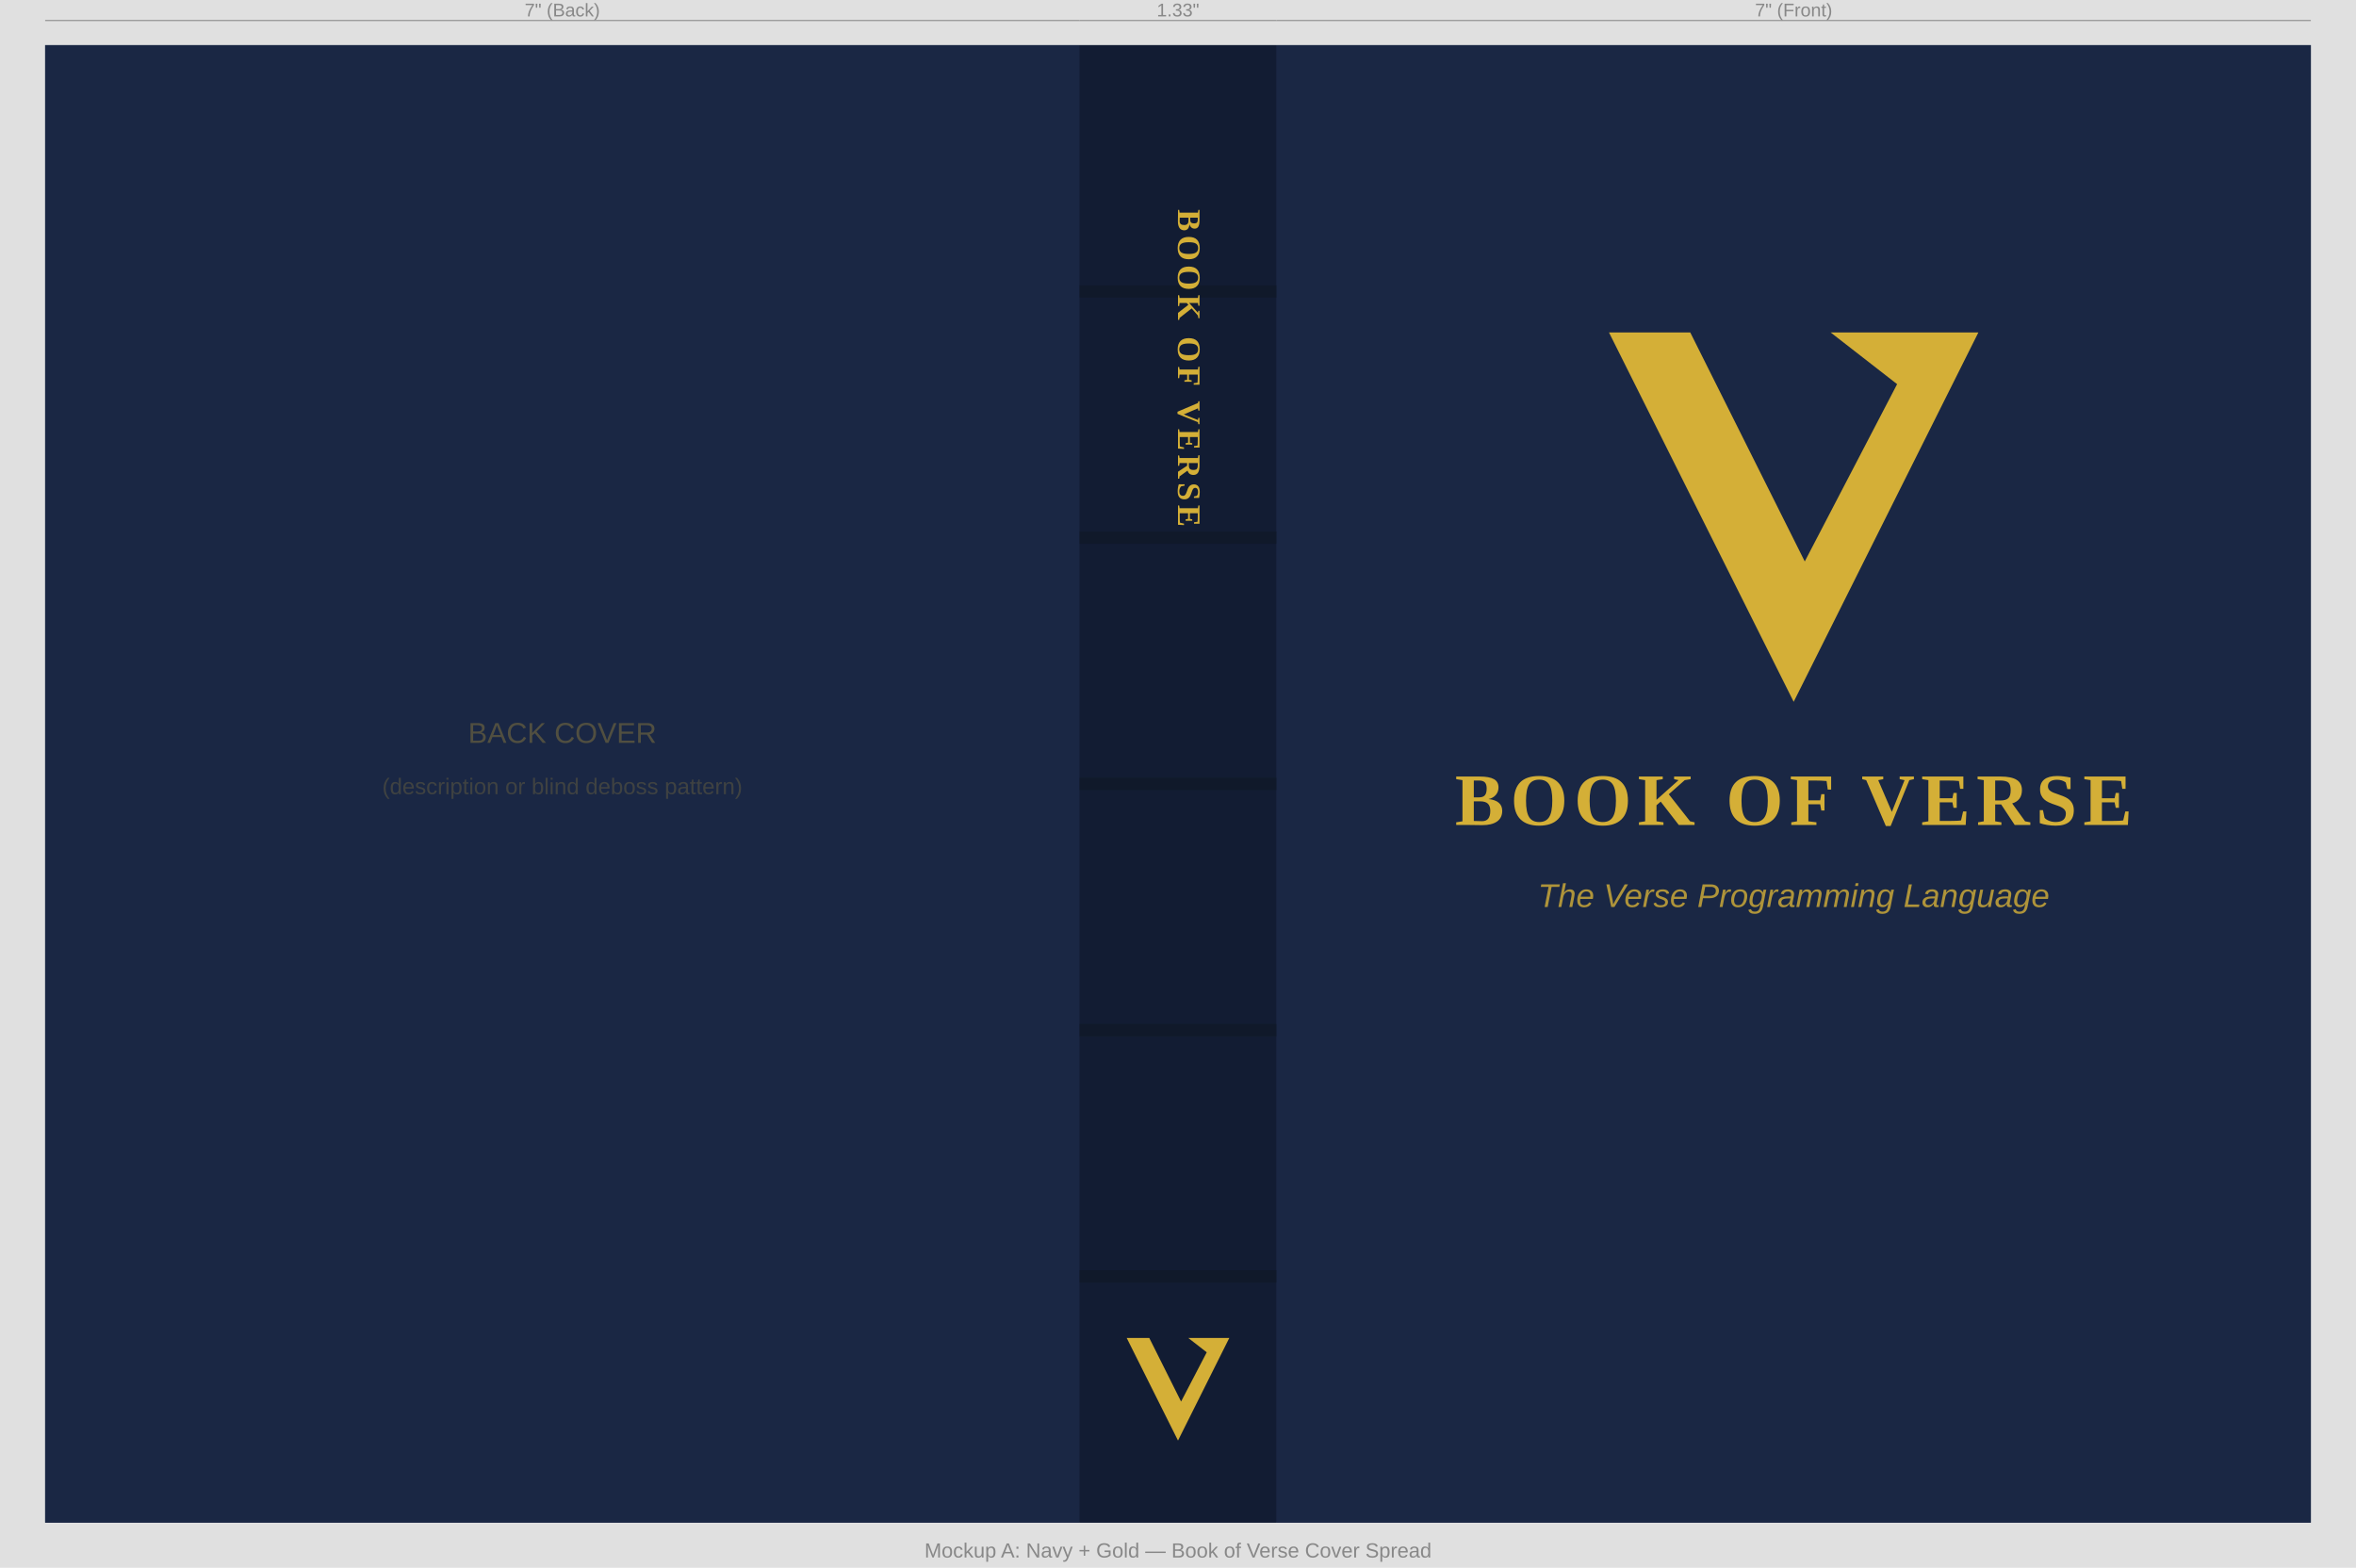
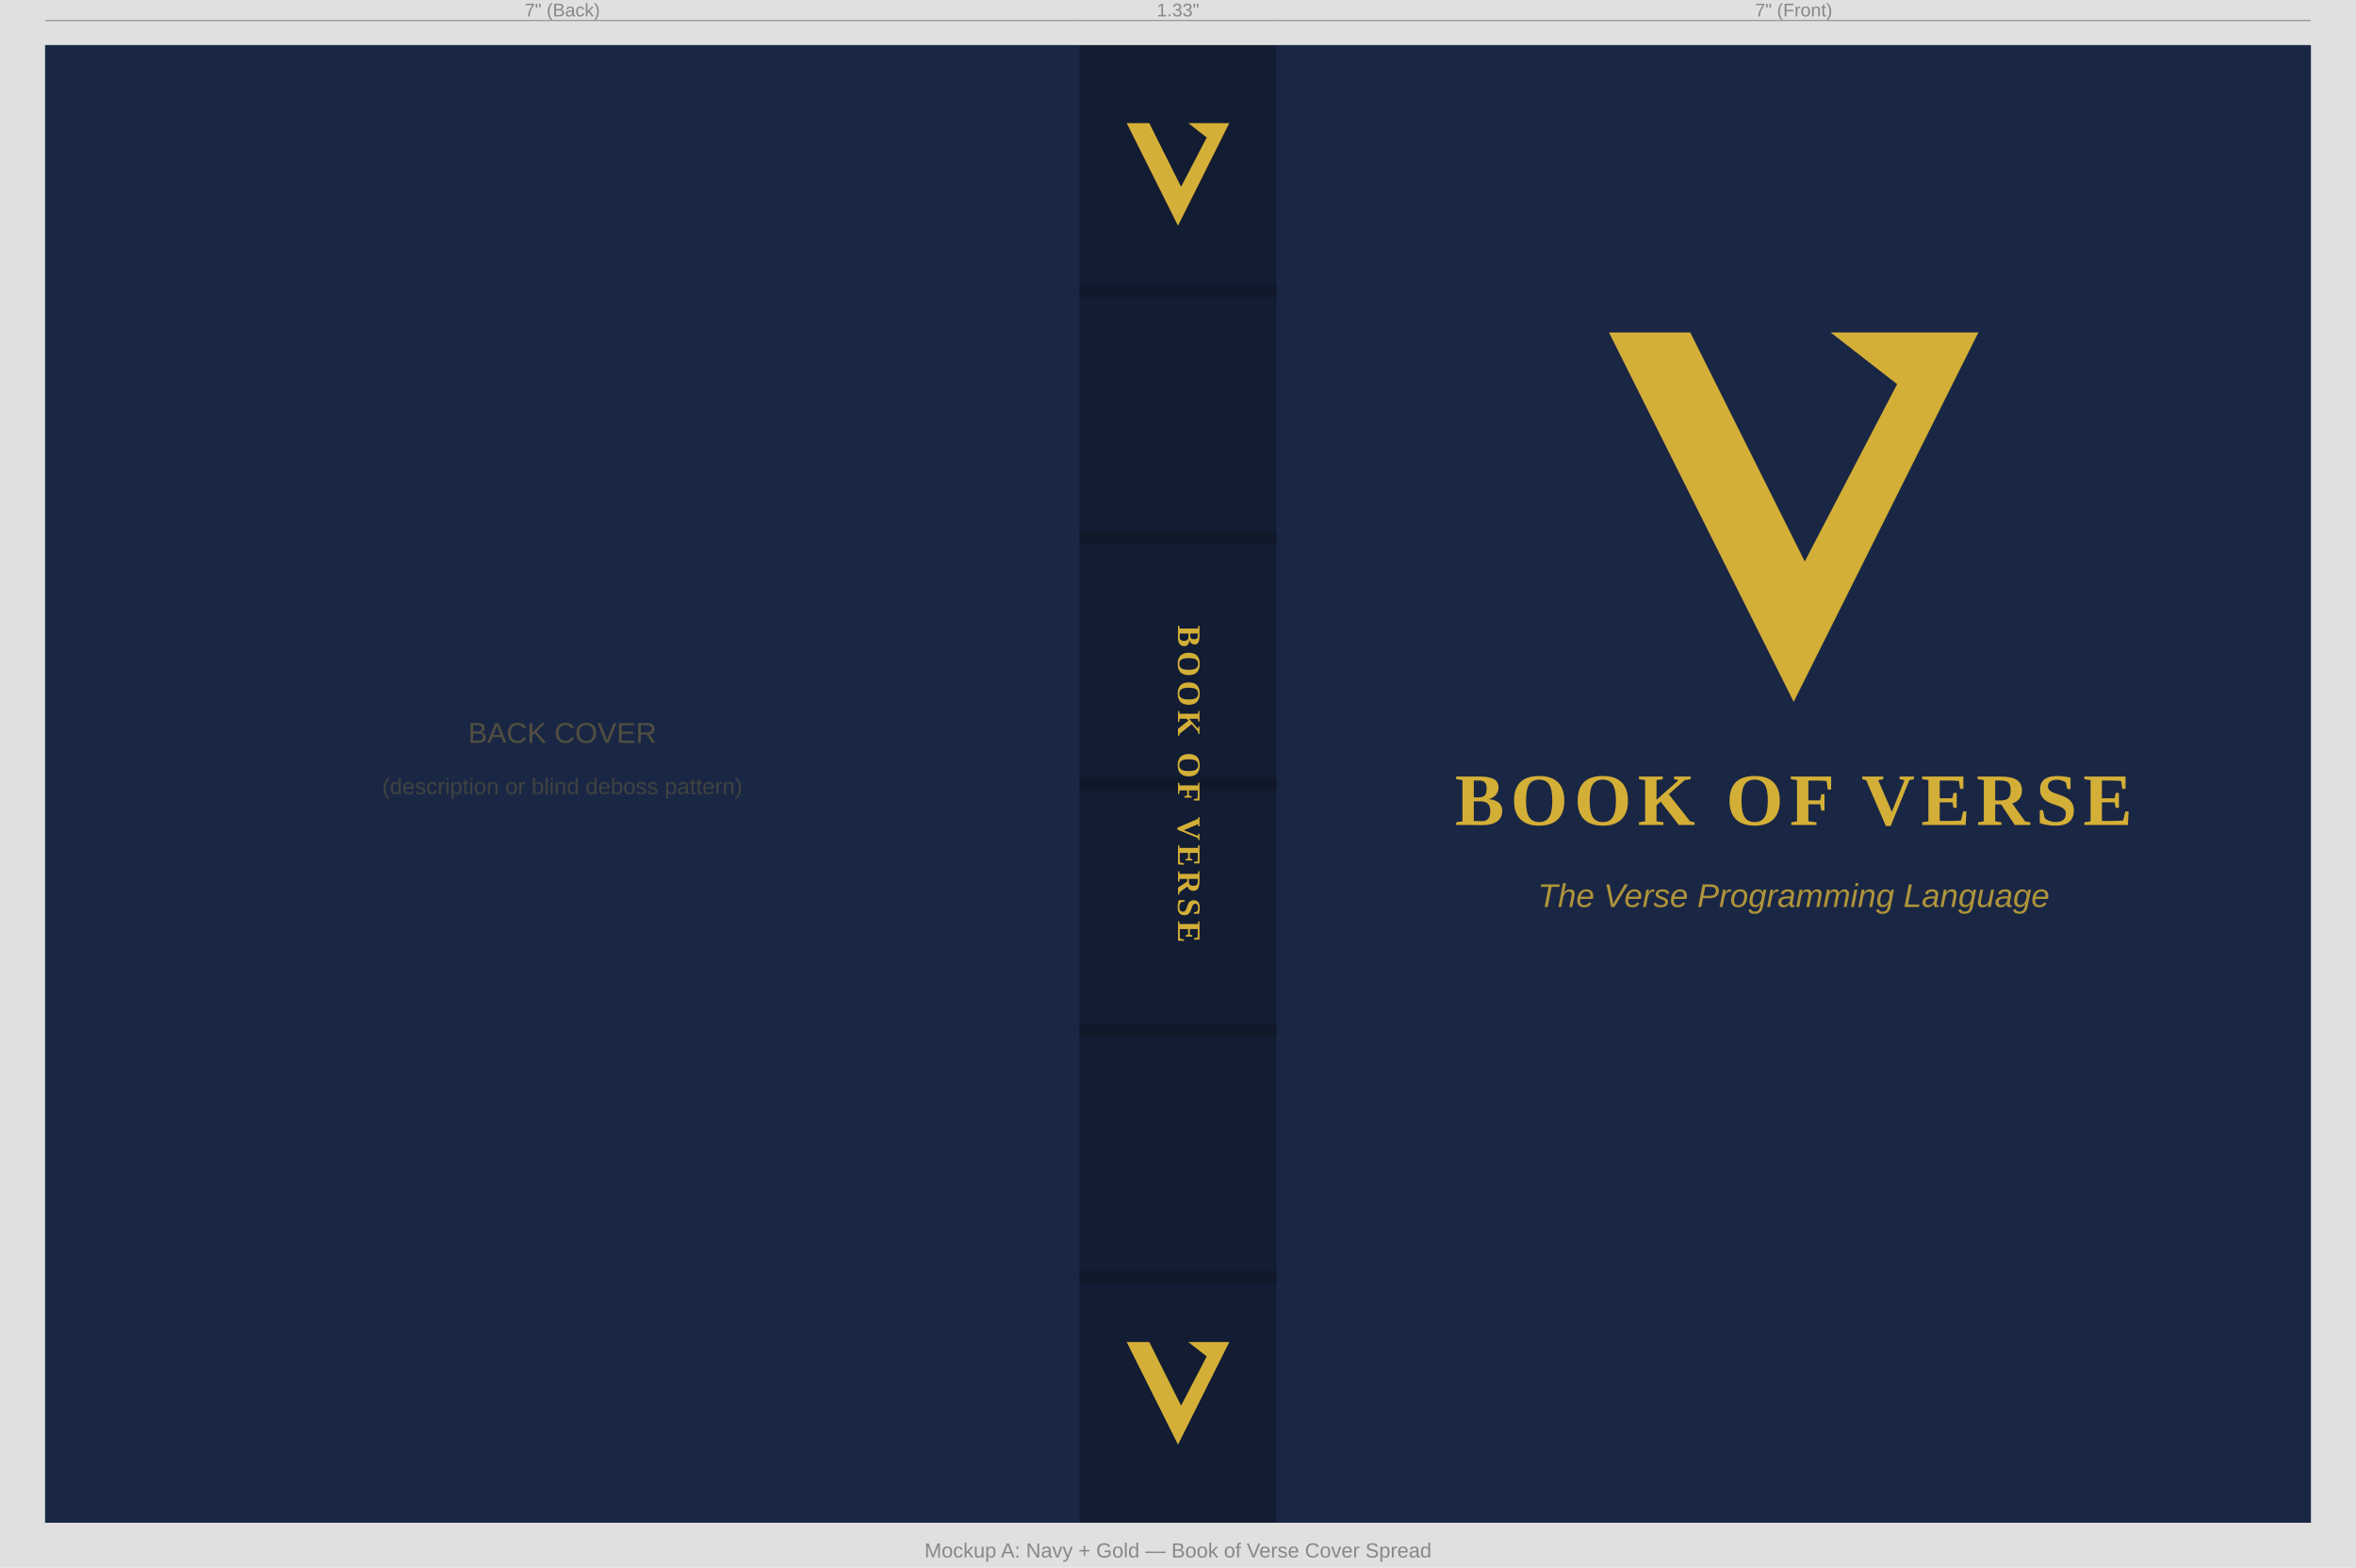
<svg xmlns="http://www.w3.org/2000/svg" viewBox="0 0 1148 764" width="1148" height="764">
  <rect x="0" y="0" width="1148" height="764" fill="#e0e0e0" />
  <rect x="22" y="22" width="1104" height="720" fill="#1a2744" />
  <rect x="22" y="22" width="504" height="720" fill="#1a2744" />
  <rect x="526" y="22" width="96" height="720" fill="#121c33" />
  <rect x="622" y="22" width="504" height="720" fill="#1a2744" />
  <path d="M 784.0,162.0 L 823.6,162.0 L 879.4,273.6 L 924.4,187.2 L 892.0,162.0 L 964.0,162.0 L 874.0,342.0 Z" fill="#d4af37" />
  <text x="874" y="402" text-anchor="middle" fill="#d4af37" font-family="Georgia, 'Times New Roman', serif" font-size="36" font-weight="bold" letter-spacing="3">BOOK OF VERSE</text>
  <text x="874" y="442" text-anchor="middle" fill="#d4af37" opacity="0.8" font-family="Arial, Helvetica, sans-serif" font-size="16" font-style="italic">The Verse Programming Language</text>
  <rect x="526" y="139" width="96" height="6" fill="#0f1825" opacity="0.6" />
  <rect x="526" y="259" width="96" height="6" fill="#0f1825" opacity="0.6" />
  <rect x="526" y="379" width="96" height="6" fill="#0f1825" opacity="0.6" />
  <rect x="526" y="499" width="96" height="6" fill="#0f1825" opacity="0.6" />
  <rect x="526" y="619" width="96" height="6" fill="#0f1825" opacity="0.6" />
-   <g transform="translate(574, 102)">
-     <text transform="rotate(90)" x="0" y="0" text-anchor="start" fill="#d4af37" font-family="Georgia, 'Times New Roman', serif" font-size="16" font-weight="bold" letter-spacing="2">BOOK OF VERSE</text>
+   <path d="M 549.0,60.0 L 560.0,60.0 L 575.5,91.0 L 588.0,67.0 L 579.0,60.0 L 599.0,60.0 L 574.0,110.0 Z" fill="#d4af37" />
+   <g transform="translate(574, 382)">
+     <text transform="rotate(90)" x="0" y="0" text-anchor="middle" fill="#d4af37" font-family="Georgia, 'Times New Roman', serif" font-size="16" font-weight="bold" letter-spacing="2">BOOK OF VERSE</text>
  </g>
-   <path d="M 549.0,652.0 L 560.0,652.0 L 575.5,683.0 L 588.0,659.0 L 579.0,652.0 L 599.0,652.0 L 574.0,702.0 Z" fill="#d4af37" />
+   <path d="M 549.0,654.0 L 560.0,654.0 L 575.5,685.0 L 588.0,661.0 L 579.0,654.0 L 599.0,654.0 L 574.0,704.0 Z" fill="#d4af37" />
  <text x="274" y="362" text-anchor="middle" fill="#d4af37" opacity="0.3" font-family="Arial, Helvetica, sans-serif" font-size="14">BACK COVER</text>
  <text x="274" y="387" text-anchor="middle" fill="#d4af37" opacity="0.2" font-family="Arial, Helvetica, sans-serif" font-size="11">(description or blind deboss pattern)</text>
  <line x1="22" y1="10" x2="526" y2="10" stroke="#888" stroke-width="0.5" />
  <text x="274" y="8" text-anchor="middle" fill="#888" font-family="Arial, sans-serif" font-size="9">7" (Back)</text>
  <line x1="526" y1="10" x2="622" y2="10" stroke="#888" stroke-width="0.5" />
  <text x="574" y="8" text-anchor="middle" fill="#888" font-family="Arial, sans-serif" font-size="9">1.33"</text>
  <line x1="622" y1="10" x2="1126" y2="10" stroke="#888" stroke-width="0.5" />
  <text x="874" y="8" text-anchor="middle" fill="#888" font-family="Arial, sans-serif" font-size="9">7" (Front)</text>
  <text x="574" y="759" text-anchor="middle" fill="#888" font-family="Arial, sans-serif" font-size="10">
    Mockup A: Navy + Gold — Book of Verse Cover Spread</text>
</svg>
